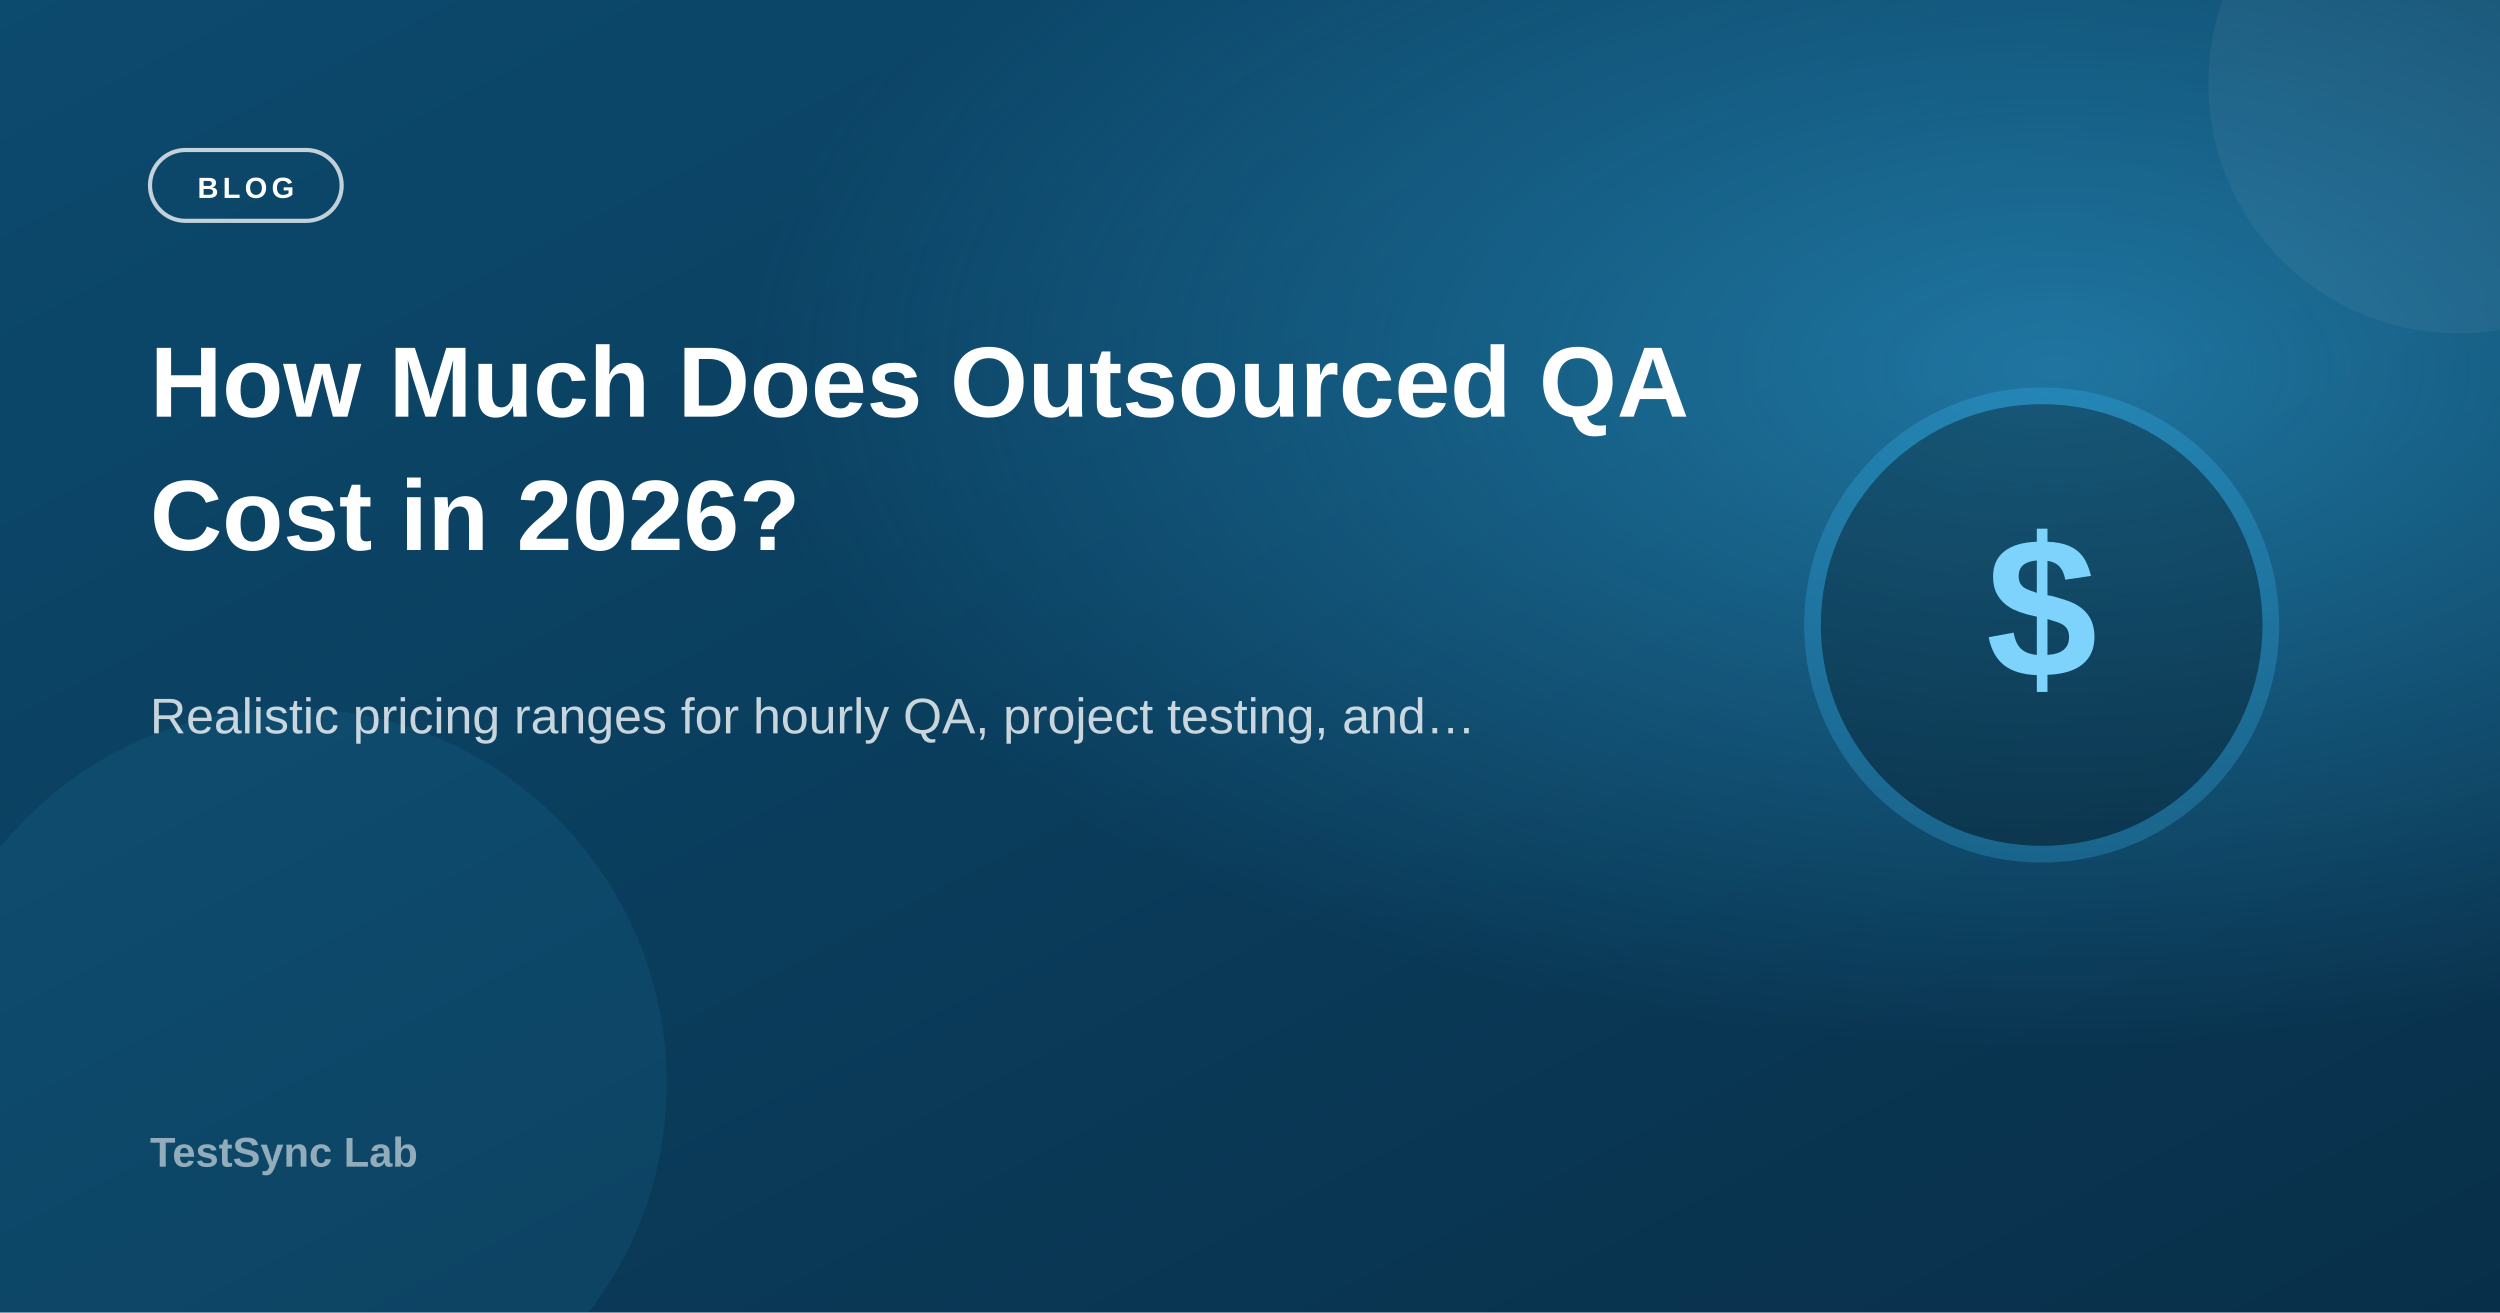
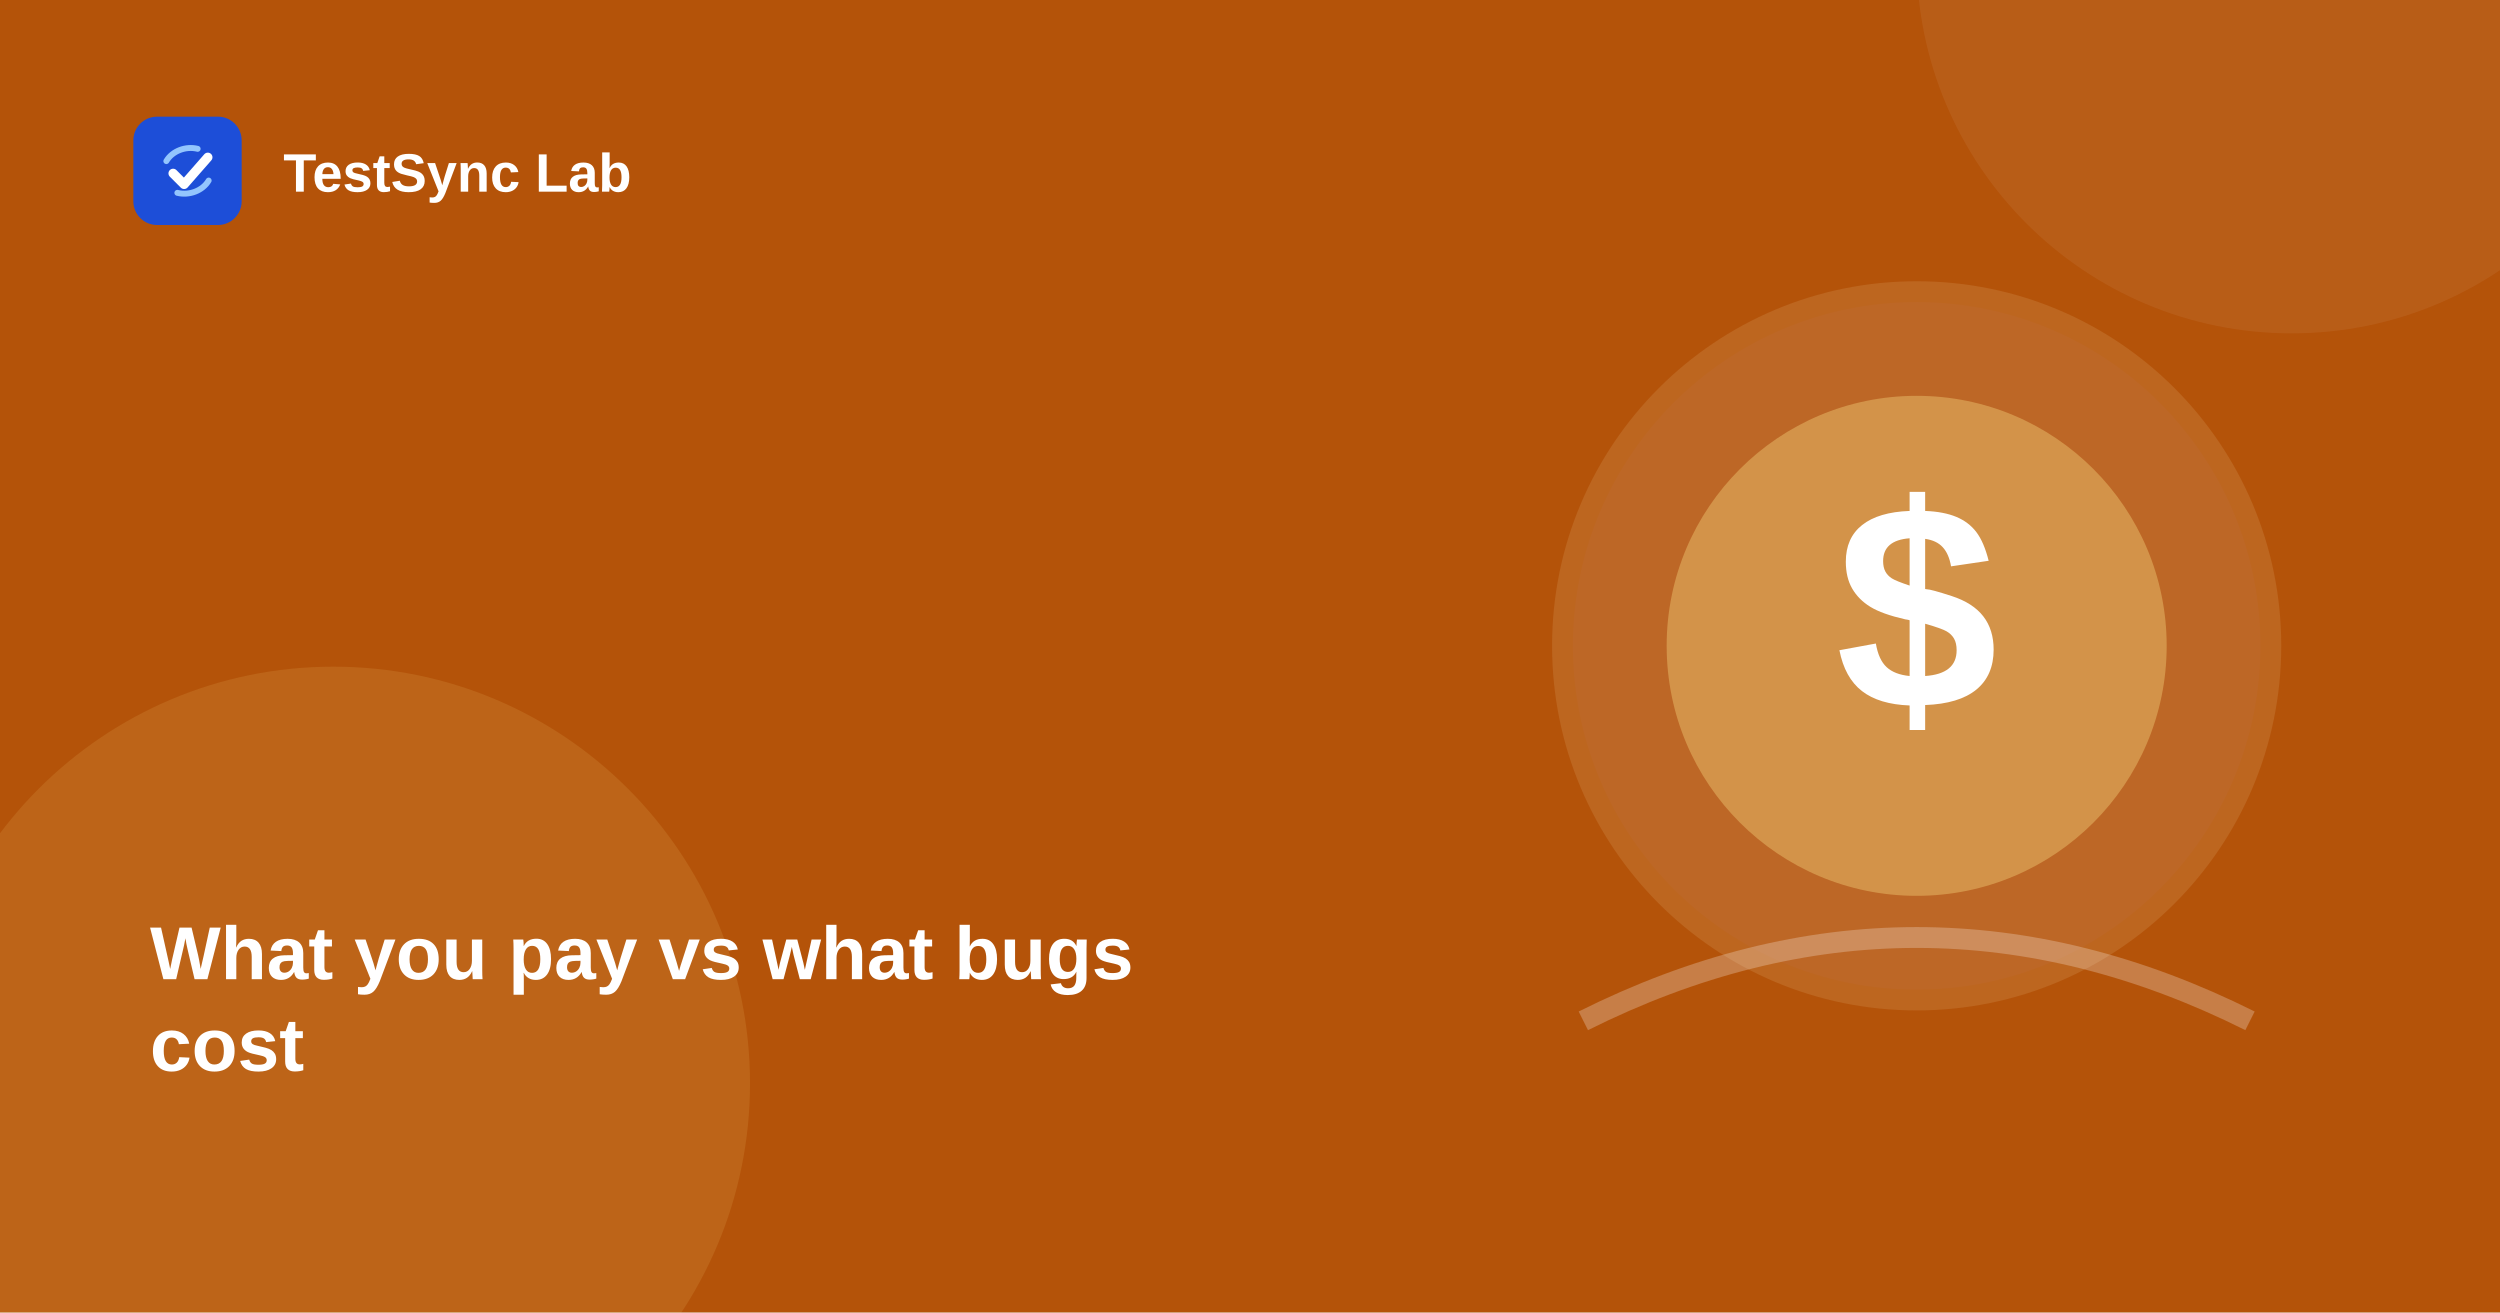
<svg xmlns="http://www.w3.org/2000/svg" width="1200" height="630" viewBox="0 0 1200 630" role="img" aria-label="How Much Does Outsourced QA Cost in 2026?">
-   <defs>
-     <linearGradient id="g" x1="0" y1="0" x2="1" y2="1">
-       <stop offset="0%" stop-color="#0C4A6E" />
-       <stop offset="100%" stop-color="#082F49" />
-     </linearGradient>
-     <radialGradient id="glow" cx="82%" cy="28%" r="52%">
-       <stop offset="0%" stop-color="#38BDF8" stop-opacity="0.45" />
-       <stop offset="100%" stop-color="#38BDF8" stop-opacity="0" />
-     </radialGradient>
-   </defs>
-   <rect width="1200" height="630" fill="url(#g)" />
-   <rect width="1200" height="630" fill="url(#glow)" />
-   <circle cx="140" cy="520" r="180" fill="#38BDF8" opacity="0.08" />
-   <circle cx="1180" cy="40" r="120" fill="#fff" opacity="0.05" />
-   <rect x="72" y="72" width="92" height="34" rx="17" fill="none" stroke="#fff" stroke-width="2" opacity="0.75" />
-   <text x="118" y="95" text-anchor="middle" fill="#fff" font-family="Arial, Helvetica, sans-serif" font-size="14" font-weight="700" letter-spacing="2">BLOG</text>
-   <text x="72" y="200" fill="#fff" font-family="Arial, Helvetica, sans-serif" font-size="48" font-weight="800">How Much Does Outsourced QA</text>
-   <text x="72" y="264" fill="#fff" font-family="Arial, Helvetica, sans-serif" font-size="48" font-weight="800">Cost in 2026?</text>
-   <text x="72" y="352" fill="#fff" font-family="Arial, Helvetica, sans-serif" font-size="24" font-weight="500" opacity="0.78">Realistic pricing ranges for hourly QA, project testing, and…</text>
-   <text x="72" y="560" fill="#fff" font-family="Arial, Helvetica, sans-serif" font-size="20" font-weight="600" opacity="0.55">TestSync Lab</text>
-   <circle cx="980" cy="300" r="110" fill="#000" opacity="0.25" stroke="#38BDF8" stroke-width="8" />
-   <text x="980" y="325" text-anchor="middle" fill="#7DD3FC" font-family="Arial, Helvetica, sans-serif" font-size="96" font-weight="800">$</text>
+   <rect width="1200" height="630" fill="#B45309" />
+   <circle cx="160" cy="520" r="200" fill="#FDE68A" opacity="0.12" />
+   <circle cx="1100" cy="-20" r="180" fill="#FFFFFF" opacity="0.06" />
+   <g transform="translate(64 56) scale(0.1015625)">
+     <rect width="512" height="512" rx="112" fill="#1D4ED8" />
+     <path d="M156 210c28-48 92-72 148-58" fill="none" stroke="#93C5FD" stroke-width="28" stroke-linecap="round" />
+     <path d="M356 302c-28 48-92 72-148 58" fill="none" stroke="#93C5FD" stroke-width="28" stroke-linecap="round" />
+     <path d="M188 268l52 52 112-128" fill="none" stroke="#FFFFFF" stroke-width="44" stroke-linecap="round" stroke-linejoin="round" />
+   </g>
+   <text x="136" y="92" fill="#FFFFFF" font-family="Arial, Helvetica, sans-serif" font-size="26" font-weight="700">TestSync Lab</text>
+   <g transform="translate(720 90)">
+     <circle cx="200" cy="220" r="170" fill="#FFFFFF" opacity="0.12" stroke="#FEF3C7" stroke-width="10" />
+     <circle cx="200" cy="220" r="120" fill="#FDE68A" opacity="0.35" />
+     <text x="200" y="250" text-anchor="middle" fill="#FFFFFF" font-family="Arial, Helvetica, sans-serif" font-size="140" font-weight="800">$</text>
+     <path d="M40 400 Q200 320 360 400" fill="none" stroke="#FFFFFF" stroke-width="10" opacity="0.25" />
+   </g>
+   <text x="72" y="470" fill="#FFFFFF" font-family="Arial, Helvetica, sans-serif" font-size="36" font-weight="800">What you pay vs what bugs</text>
+   <text x="72" y="514" fill="#FFFFFF" font-family="Arial, Helvetica, sans-serif" font-size="36" font-weight="800">cost</text>
</svg>
